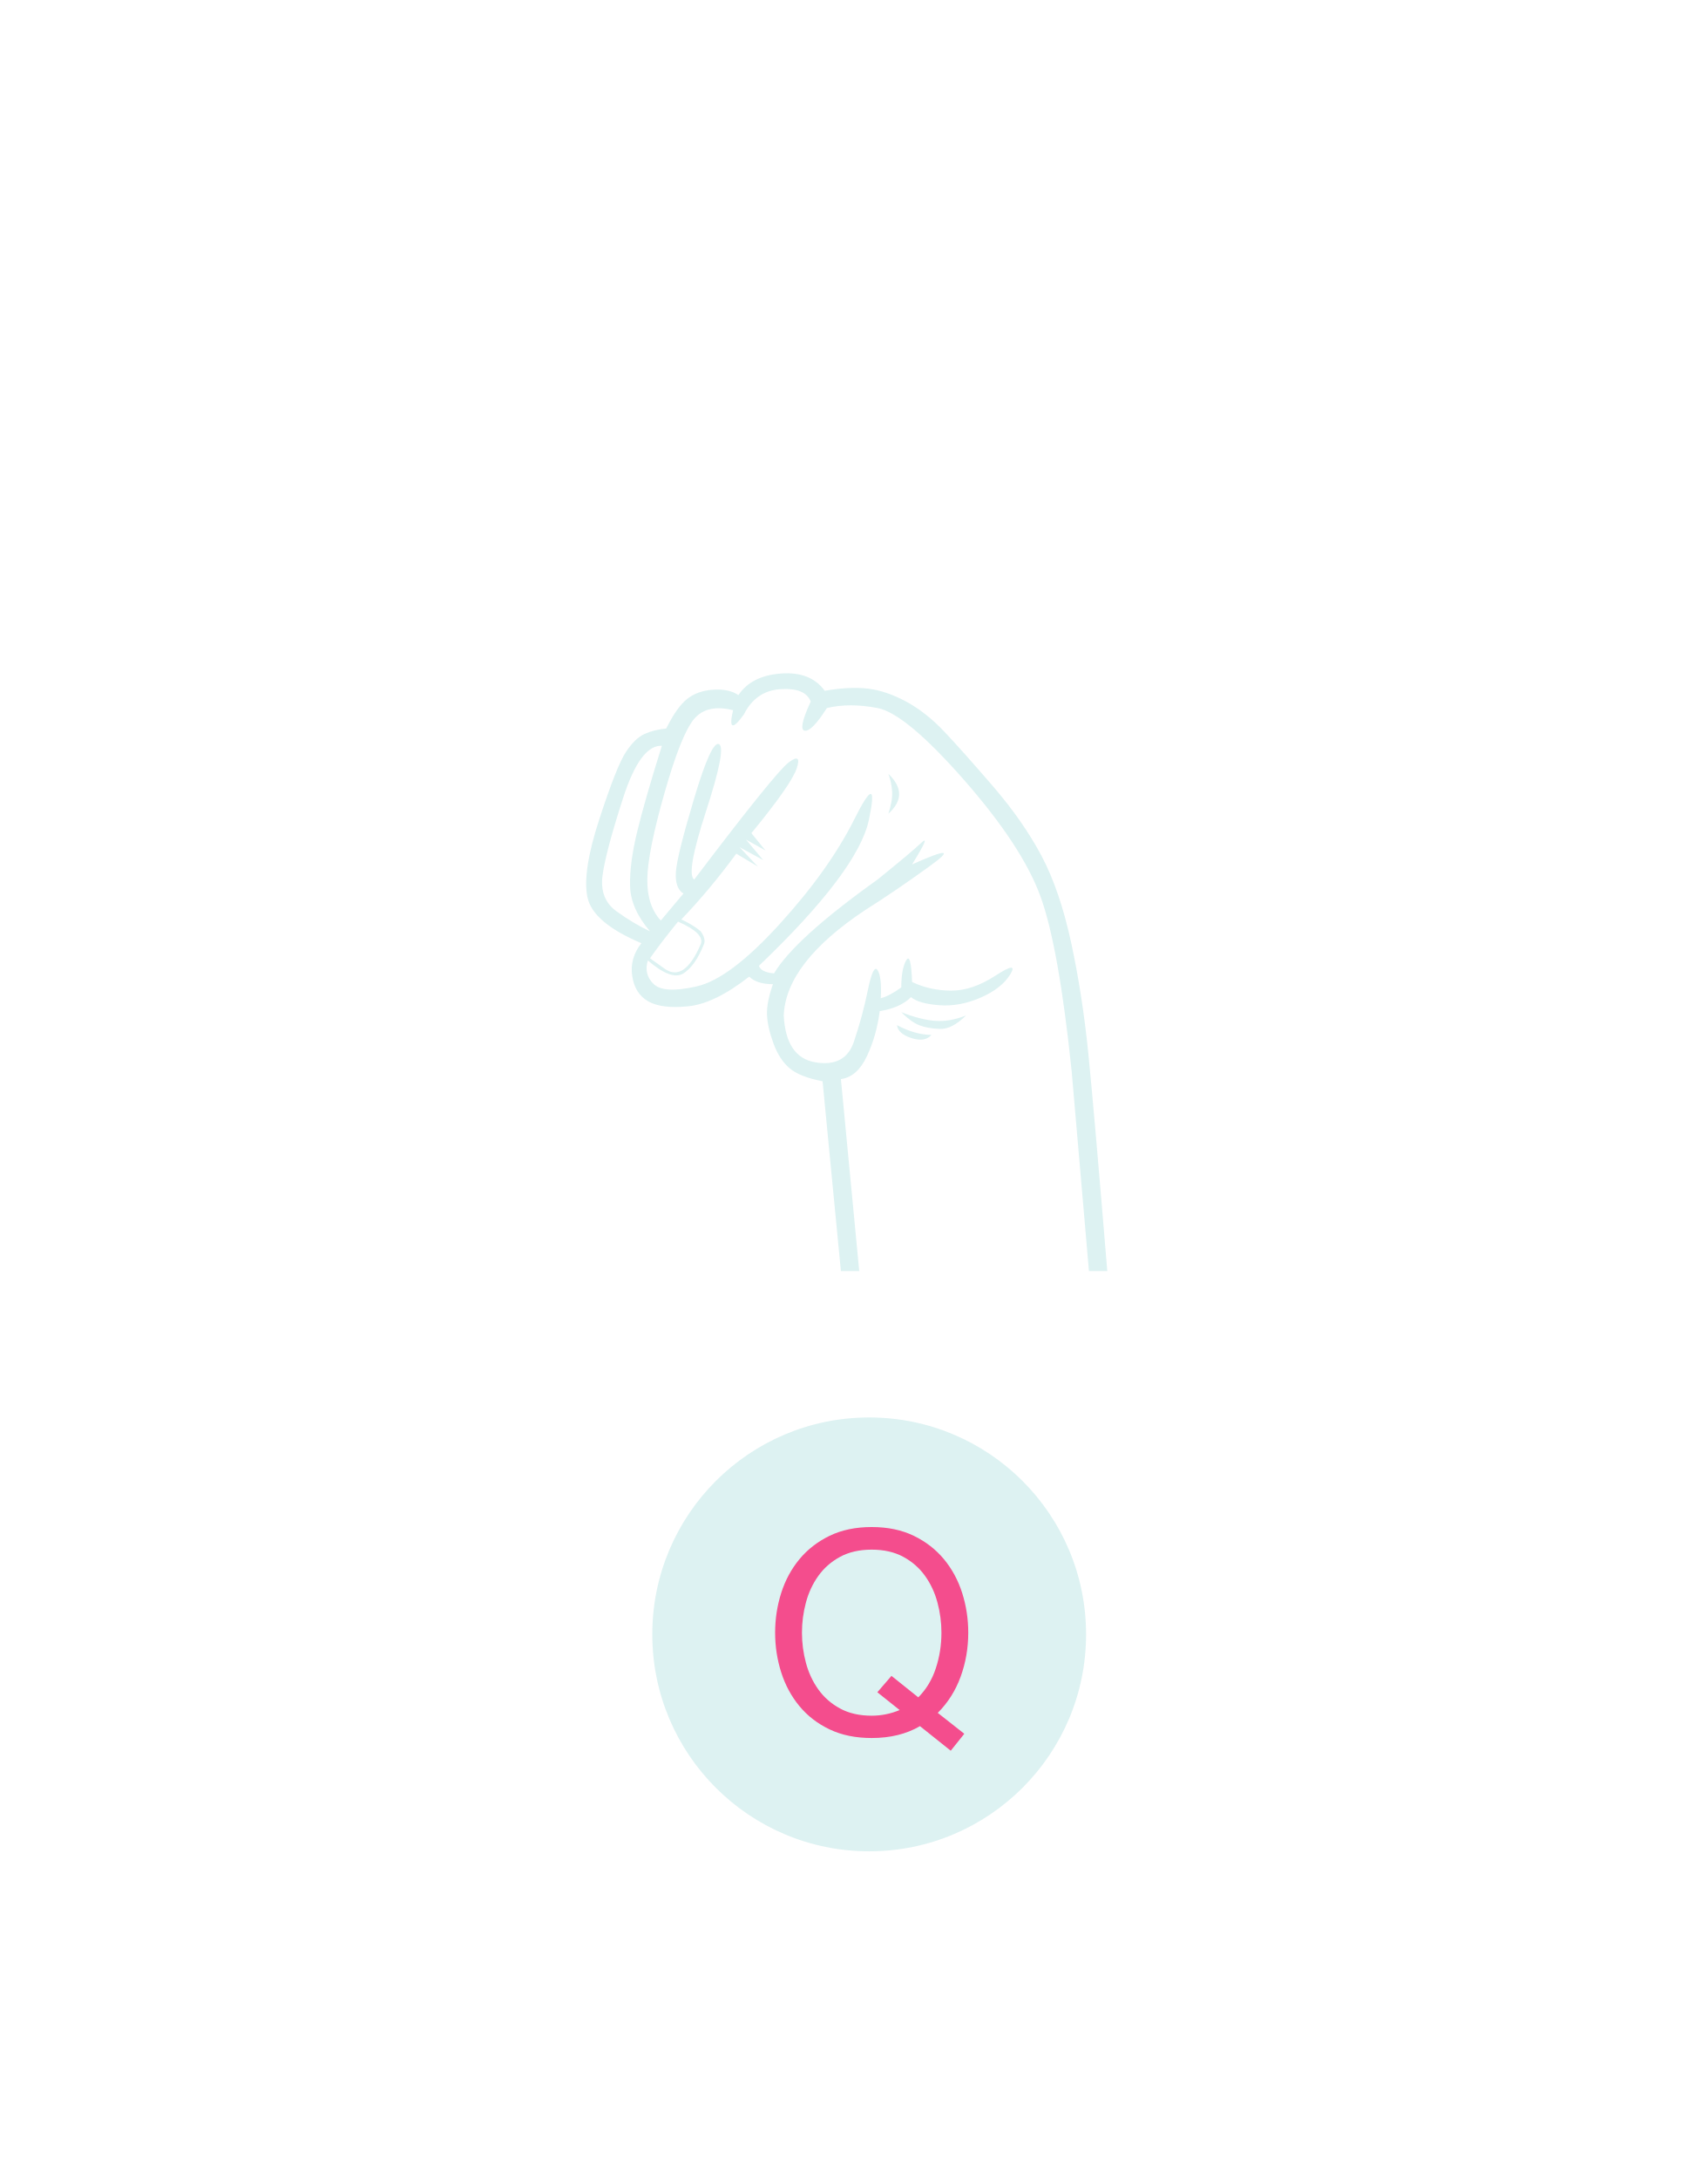
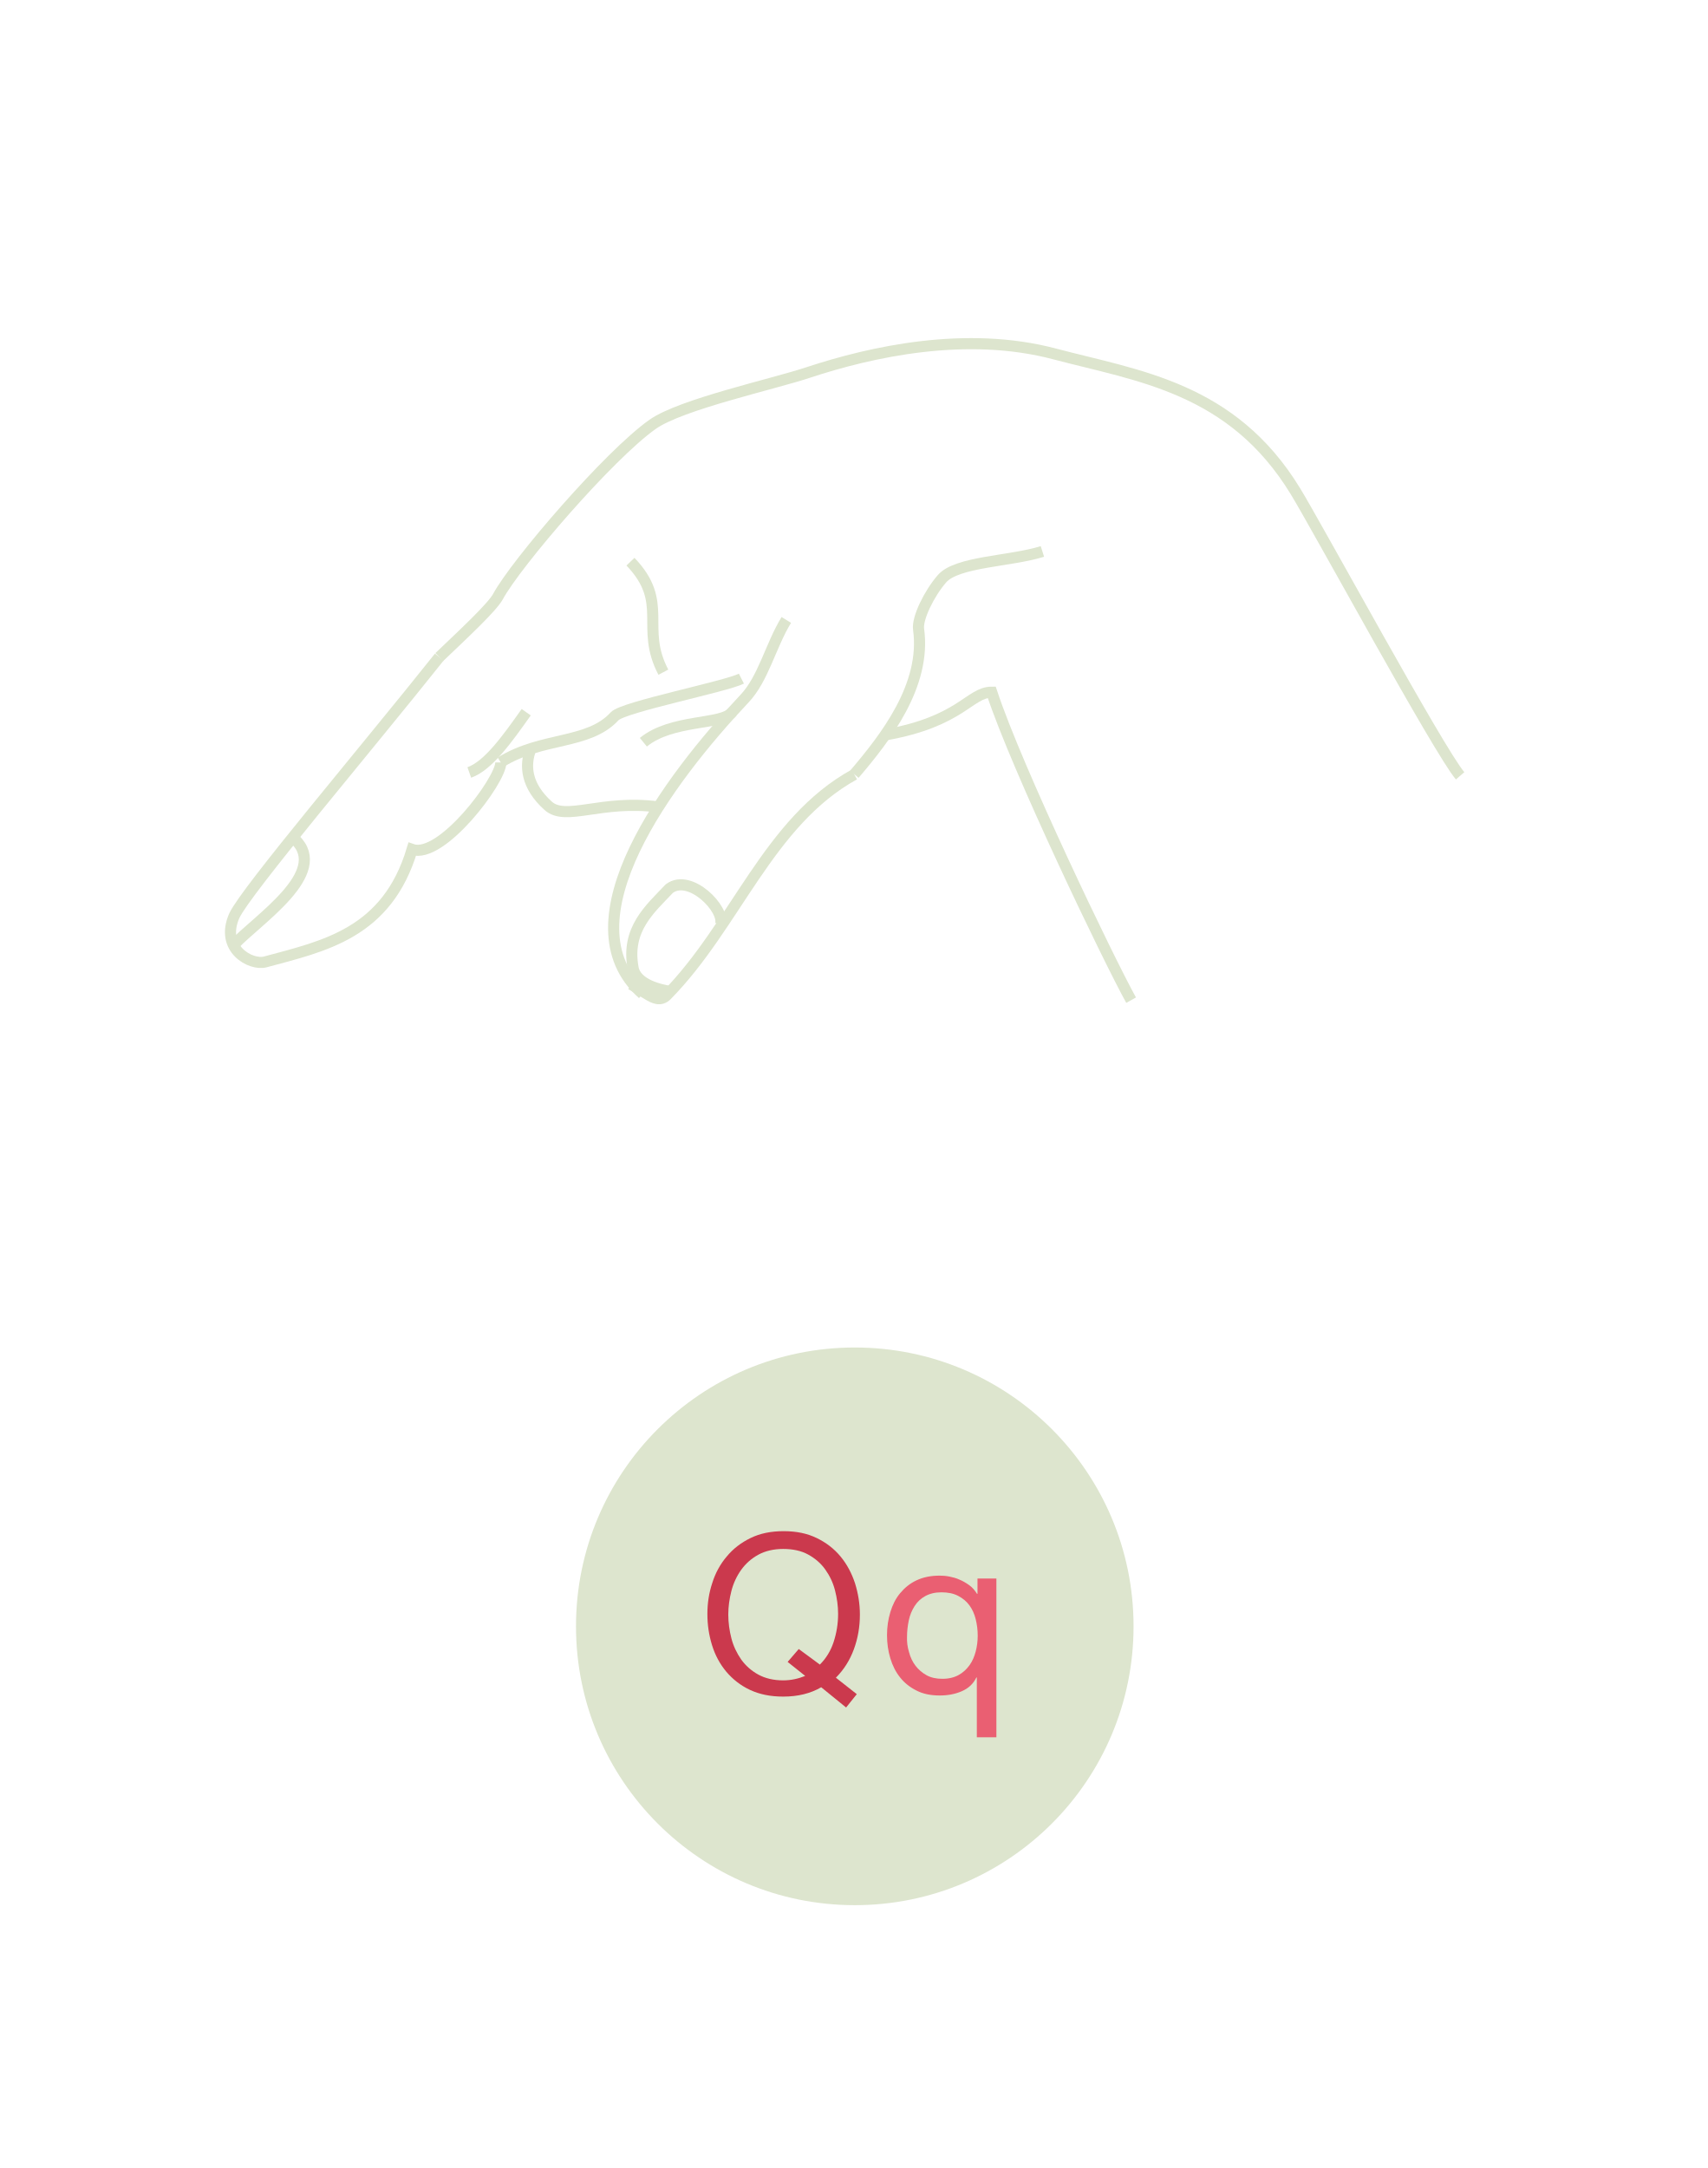
- <svg xmlns="http://www.w3.org/2000/svg" version="1.1" id="Layer_1" viewBox="0 -275 768 980" enable-background="new 0 -275 768 980" xml:space="preserve">
-   <circle fill="#DDF2F2" cx="390.99" cy="460.061" r="97.564" />
-   <polyline fill="none" points="249.222,303.977 249.222,-135.874 676.135,-135.874 676.135,303.977 " />
-   <g enable-background="new    ">
-     <path fill="#DDF2F2" d="M395.734,179.754c-0.971,7.444-2.912,14.236-5.822,20.376c-2.912,6.148-6.793,9.544-11.645,10.188   l8.248,86.353h-8.248l-8.248-85.381c-6.792-1.29-11.726-3.229-14.795-5.82c-3.078-2.586-5.504-6.306-7.278-11.158   c-1.782-4.852-2.752-9.134-2.912-12.857c-0.166-3.712,0.729-8.322,2.668-13.826c-4.852,0-8.414-1.128-10.672-3.394   c-10.354,8.088-19.49,12.538-27.41,13.34c-7.928,0.812-13.91,0.084-17.95-2.183c-4.046-2.26-6.472-6.063-7.275-11.399   c-0.812-5.338,0.56-10.265,4.124-14.796c-14.555-6.141-22.643-13.017-24.256-20.62c-1.622-7.594,0.159-19.32,5.336-35.172   c5.17-15.843,9.134-25.87,11.886-30.076c2.744-4.202,5.58-6.952,8.49-8.248c2.91-1.29,6.14-2.1,9.702-2.426   c3.229-6.464,6.382-10.916,9.46-13.342c3.069-2.425,6.951-3.796,11.644-4.124c4.685-0.318,8.49,0.485,11.4,2.426   c3.88-5.82,10.264-9.05,19.162-9.704c8.892-0.642,15.441,1.942,19.648,7.764c7.436-1.29,13.902-1.616,19.404-0.97   c5.496,0.652,11.232,2.592,17.221,5.82c5.98,3.237,11.719,7.764,17.223,13.584c5.496,5.821,12.771,13.994,21.832,24.5   c9.051,10.514,16.328,20.943,21.832,31.292c5.496,10.354,9.943,23.37,13.34,39.052c3.396,15.689,5.98,32.428,7.762,50.21   c1.773,17.791,4.607,50.287,8.49,97.509h-8.248l-7.762-89.748c-3.881-37.514-8.574-63.794-14.068-78.834   c-5.502-15.04-16.98-32.504-34.443-52.394c-17.465-19.889-30.404-30.639-38.811-32.26c-8.414-1.616-16.008-1.616-22.799,0   c-4.535,7.117-7.847,10.514-9.947,10.188c-2.108-0.318-1.212-4.686,2.668-13.1c-1.624-4.2-6.148-6.062-13.584-5.578   c-7.444,0.483-12.94,4.292-16.494,11.399c-5.178,7.118-6.792,6.473-4.852-1.939c-7.763-1.942-13.584-0.645-17.465,3.88   c-3.88,4.532-8.329,15.607-13.34,33.23c-5.018,17.63-7.602,30.487-7.762,38.567c-0.166,8.088,1.856,14.395,6.063,18.92   l10.188-12.128c-2.592-1.616-3.722-4.852-3.396-9.704c0.317-4.85,3.069-15.926,8.247-33.229   c5.171-17.299,8.893-25.387,11.158-24.256c2.258,1.136,0.318,11.157-5.821,30.077c-6.148,18.921-7.929,29.19-5.337,30.805   c24.257-32.019,38.402-49.559,42.45-52.637c4.04-3.069,5.252-2.182,3.639,2.669c-1.624,4.852-8.414,14.554-20.376,29.109   l6.306,7.762l-8.732-4.852l7.763,9.216l-10.672-5.819l8.247,8.729l-9.703-5.82c-8.088,10.998-16.334,20.86-24.742,29.593   c3.554,1.623,6.466,3.396,8.731,5.338c1.614,2.266,2.101,4.208,1.456,5.819c-2.592,6.475-5.662,10.841-9.216,13.101   c-3.563,2.266-8.899,0.326-16.01-5.822c-1.296,4.208-0.41,7.762,2.668,10.672c3.07,2.912,9.536,3.238,19.406,0.97   c9.861-2.258,22.231-11.558,37.111-27.894c14.872-16.328,26.115-32.094,33.716-47.3c7.594-15.198,9.777-15.114,6.549,0.244   c-3.236,15.365-19.73,37.279-49.483,65.733c0.645,1.94,2.91,3.078,6.792,3.396c6.14-10.349,21.664-24.416,46.572-42.208   c10.021-8.08,16.57-13.584,19.648-16.494c3.07-2.91,1.697,0.326-4.125,9.704c15.844-7.112,18.512-6.87,8.006,0.726   c-10.516,7.604-20.133,14.152-28.867,19.648c-23.938,15.85-36.226,31.7-36.87,47.542c0.644,12.614,5.412,19.646,14.311,21.102   c8.893,1.458,14.631-1.613,17.223-9.216c2.584-7.596,4.684-15.358,6.307-23.286c1.615-7.922,3.07-10.916,4.365-8.976   c1.291,1.941,1.773,6.147,1.457,12.616c2.584-0.645,5.654-2.261,9.215-4.853c0-5.496,0.729-9.538,2.184-12.128   c1.457-2.584,2.344,0.652,2.67,9.704c5.494,2.592,11.398,3.88,17.707,3.88s12.932-2.26,19.891-6.792   c6.951-4.526,9.133-4.684,6.547-0.484c-2.592,4.208-7.033,7.687-13.34,10.431c-6.307,2.752-12.537,3.88-18.678,3.396   c-6.148-0.483-10.354-1.698-12.613-3.638C406.566,176.684,401.871,178.785,395.734,179.754z M297.738,60.415   c-6.474-0.318-12.294,7.52-17.464,23.53c-5.176,16.01-8.248,27.576-9.216,34.688c-0.971,7.118,1.128,12.538,6.306,16.25   c5.168,3.723,10.188,6.716,15.04,8.977c-5.822-6.792-8.816-13.584-8.976-20.376c-0.166-6.792,0.888-14.872,3.153-24.257   C288.837,89.846,292.56,76.909,297.738,60.415z M315.202,149.676c1.288-3.228-2.107-6.624-10.188-10.188   c-5.505,6.792-9.704,12.294-12.614,16.494l6.792,4.852C305.014,164.716,310.35,161,315.202,149.676z M399.613,90.978   c1.291-3.882,1.859-7.195,1.699-9.945c-0.166-2.744-0.729-5.412-1.699-8.006C406.08,79.174,406.08,85.157,399.613,90.978z    M419.02,190.428c-1.939,2.267-4.934,2.75-8.975,1.456c-4.047-1.29-6.23-3.229-6.549-5.822   C408.99,188.972,414.168,190.428,419.02,190.428z M405.436,180.243c5.822,2.266,10.916,3.562,15.283,3.88   c4.365,0.324,8.973-0.486,13.824-2.426c-4.207,4.208-8.172,6.229-11.885,6.062c-3.723-0.157-6.793-0.726-9.219-1.698   C411.014,185.088,408.346,183.153,405.436,180.243z" />
-   </g>
-   <g enable-background="new    ">
-     <path fill="#F44D8D" d="M413.838,501.332c-6.096,3.557-13.336,5.338-21.721,5.338c-7.197,0-13.506-1.293-18.924-3.877   c-5.42-2.582-9.952-6.074-13.589-10.479c-3.643-4.402-6.374-9.461-8.192-15.178c-1.822-5.715-2.731-11.664-2.731-17.846   s0.909-12.131,2.731-17.846c1.82-5.717,4.55-10.775,8.192-15.18c3.64-4.4,8.169-7.916,13.589-10.543   c5.418-2.623,11.727-3.938,18.924-3.938s13.506,1.312,18.926,3.938c5.418,2.625,9.949,6.141,13.592,10.543   c3.639,4.404,6.369,9.461,8.191,15.18c1.82,5.713,2.73,11.664,2.73,17.846c0,6.943-1.145,13.549-3.432,19.814   c-2.285,6.268-5.715,11.686-10.287,16.258l11.939,9.398l-6.096,7.621L413.838,501.332z M413.076,488.377   c3.557-3.557,6.18-7.895,7.875-13.02c1.693-5.123,2.541-10.479,2.541-16.066c0-4.574-0.594-9.082-1.779-13.527   c-1.186-4.447-3.047-8.449-5.588-12.004c-2.539-3.557-5.799-6.414-9.779-8.572c-3.98-2.16-8.723-3.24-14.227-3.24   s-10.246,1.08-14.225,3.24c-3.982,2.158-7.24,5.016-9.781,8.572c-2.539,3.555-4.404,7.557-5.587,12.004   c-1.187,4.445-1.778,8.953-1.778,13.527c0,4.572,0.592,9.08,1.778,13.527c1.186,4.447,3.048,8.447,5.587,12.002   c2.541,3.557,5.799,6.414,9.781,8.574c3.979,2.158,8.719,3.238,14.225,3.238c4.318,0,8.51-0.846,12.576-2.541l-10.033-8.002   l6.35-7.369L413.076,488.377z" />
-   </g>
+ <svg xmlns="http://www.w3.org/2000/svg" version="1.1" viewBox="0 0 768 975" enable-background="new 0 0 768 975" xml:space="preserve">
+   <circle fill="#DDE5CE" cx="384.5" cy="731.4" r="125.4" />
+   <path fill="#CB394D" d="M369.4 758.8c-4.8 2.8-10.5 4.2-17.1 4.2 -5.7 0-10.6-1-14.9-3 -4.3-2-7.8-4.8-10.7-8.2 -2.9-3.5-5-7.4-6.4-11.9 -1.4-4.5-2.1-9.2-2.1-14 0-4.9 0.7-9.5 2.2-14 1.4-4.5 3.6-8.5 6.5-11.9 2.9-3.5 6.4-6.2 10.7-8.3 4.3-2.1 9.2-3.1 14.9-3.1 5.7 0 10.6 1 14.9 3.1 4.3 2.1 7.8 4.8 10.7 8.3 2.9 3.5 5 7.5 6.5 12 1.4 4.5 2.2 9.2 2.2 14.1 0 5.5-0.9 10.7-2.7 15.6s-4.5 9.2-8.1 12.8l9.4 7.4 -4.8 6L369.4 758.8zM368.8 748.6c2.8-2.8 4.9-6.2 6.2-10.2 1.3-4 2-8.2 2-12.6 0-3.6-0.5-7.1-1.4-10.6 -0.9-3.5-2.4-6.6-4.4-9.4s-4.6-5-7.7-6.7c-3.1-1.7-6.9-2.5-11.2-2.5 -4.3 0-8.1 0.9-11.2 2.6 -3.1 1.7-5.7 4-7.7 6.8s-3.5 6-4.4 9.5c-0.9 3.5-1.4 7.1-1.4 10.6 0 3.6 0.5 7.2 1.4 10.7 0.9 3.5 2.4 6.6 4.4 9.5 2 2.8 4.6 5.1 7.7 6.8 3.1 1.7 6.9 2.6 11.2 2.6 3.4 0 6.7-0.7 9.9-2l-7.9-6.3 5-5.8L368.8 748.6z" />
+   <path fill="#EA5F72" d="M439.4 781.1v-26.7h-0.2c-1.4 2.9-3.6 4.9-6.6 6.2s-6.3 1.9-9.9 1.9c-4 0-7.5-0.7-10.4-2.2 -3-1.5-5.4-3.4-7.4-5.9 -2-2.5-3.4-5.3-4.4-8.6 -1-3.3-1.5-6.7-1.5-10.4 0-3.7 0.5-7.1 1.5-10.4 1-3.3 2.4-6.1 4.4-8.5 2-2.4 4.4-4.4 7.4-5.8 3-1.4 6.4-2.1 10.4-2.1 1.3 0 2.8 0.1 4.3 0.4 1.5 0.3 3.1 0.7 4.6 1.4 1.5 0.6 3 1.5 4.4 2.5 1.4 1 2.5 2.3 3.5 3.9h0.2v-6.9h8.5v71.4H439.4zM408.9 743c0.6 2.3 1.6 4.4 2.9 6.1s3 3.2 5 4.3c2 1.1 4.4 1.6 7.1 1.6 2.9 0 5.3-0.6 7.3-1.7 2-1.1 3.6-2.6 4.9-4.4 1.3-1.8 2.2-3.9 2.8-6.2 0.6-2.3 0.9-4.7 0.9-7.1 0-2.5-0.3-5-0.9-7.4 -0.6-2.4-1.5-4.4-2.8-6.2 -1.3-1.8-3-3.2-5.1-4.3s-4.6-1.6-7.5-1.6c-2.9 0-5.3 0.6-7.3 1.7 -2 1.1-3.6 2.6-4.8 4.5 -1.2 1.9-2.1 4-2.6 6.4 -0.5 2.4-0.8 4.9-0.8 7.4C407.9 738.4 408.2 740.7 408.9 743z" />
+   <path fill="none" stroke="#DDE5CE" stroke-width="5" stroke-miterlimit="10" d="M284.7 446.1c2.9-4.7 9.6 7.1 15.2 1.5 31-31.5 45.7-78 84.4-99.3" />
+   <path fill="none" stroke="#DDE5CE" stroke-width="5" stroke-miterlimit="10" d="M197.6 295.5c-32.6 41-86.8 104.8-92.2 116.3 -6.6 15 7.5 22.5 13.9 20.8 26.7-7.2 54.8-12.9 66.1-50.6 13.1 4.6 39.9-31 39.9-39.1" />
+   <path fill="none" stroke="#DDE5CE" stroke-width="5" stroke-miterlimit="10" d="M656.8 348.9c-9.4-10.9-64.4-112.2-74.1-128 -28.5-46.7-70.8-51.8-108.2-61.7 -39.9-10.6-82.7-1-110.9 8.3 -15.9 5.3-57.2 14.3-70 23.3 -19.6 13.8-61.5 62.5-69.6 77.5 -2.7 4.9-15.3 16.6-26.4 27.2" />
+   <path fill="none" stroke="#DDE5CE" stroke-width="5" stroke-miterlimit="10" d="M384.3 348.2c14-16.4 32.4-40 28.9-65.2 -0.7-4.9 4.7-16 10.5-22.7 6.7-7.8 30.9-7.8 45.2-12.3" />
+   <path fill="none" stroke="#DDE5CE" stroke-width="5" stroke-miterlimit="10" d="M324.1 415.8c2.2-6.9-13.7-23.1-23-16.2 -8.7 9.2-19.6 18.3-16.3 35.8 1.4 7.6 13 9.9 16.3 10.4" />
+   <path fill="none" stroke="#DDE5CE" stroke-width="5" stroke-miterlimit="10" d="M289.1 447c-36.6-32.4 11.8-96.8 45.7-132.7 8.6-9 11.8-23.9 18.9-35.5" />
+   <path fill="none" stroke="#DDE5CE" stroke-width="5" stroke-miterlimit="10" d="M298.4 302.3c-10.7-20.2 2.9-31.2-14.8-49.7" />
+   <path fill="none" stroke="#DDE5CE" stroke-width="5" stroke-miterlimit="10" d="M333.5 305.2c-7.1 3.6-53.1 12.7-57 16.9 -11.8 12.9-32.7 9.1-51.3 20.7" />
+   <path fill="none" stroke="#DDE5CE" stroke-width="5" stroke-miterlimit="10" d="M301.1 335.5" />
+   <path fill="none" stroke="#DDE5CE" stroke-width="5" stroke-miterlimit="10" d="M296.1 362.9c-25.6-3.4-41.6 6.6-49.5-0.5 -10-9-10.7-18.1-7.8-25.7" />
+   <path fill="none" stroke="#DDE5CE" stroke-width="5" stroke-miterlimit="10" d="M105 425.1c10.9-11.6 43.4-32.5 27.7-47.6" />
+   <path fill="none" stroke="#DDE5CE" stroke-width="5" stroke-miterlimit="10" d="M329.3 320.3c-4.4 5.8-27.1 3-39.9 13.5" />
+   <path fill="none" stroke="#DDE5CE" stroke-width="5" stroke-miterlimit="10" d="M398.2 330.5c34.2-6 37.9-19.2 47.9-19.2 11.4 34.6 52.7 120.5 62.7 138.5" />
+   <path fill="none" stroke="#DDE5CE" stroke-width="5" stroke-miterlimit="10" d="M236.7 320.3c-8.5 12-17.1 24.1-25.6 27.1" />
</svg>
